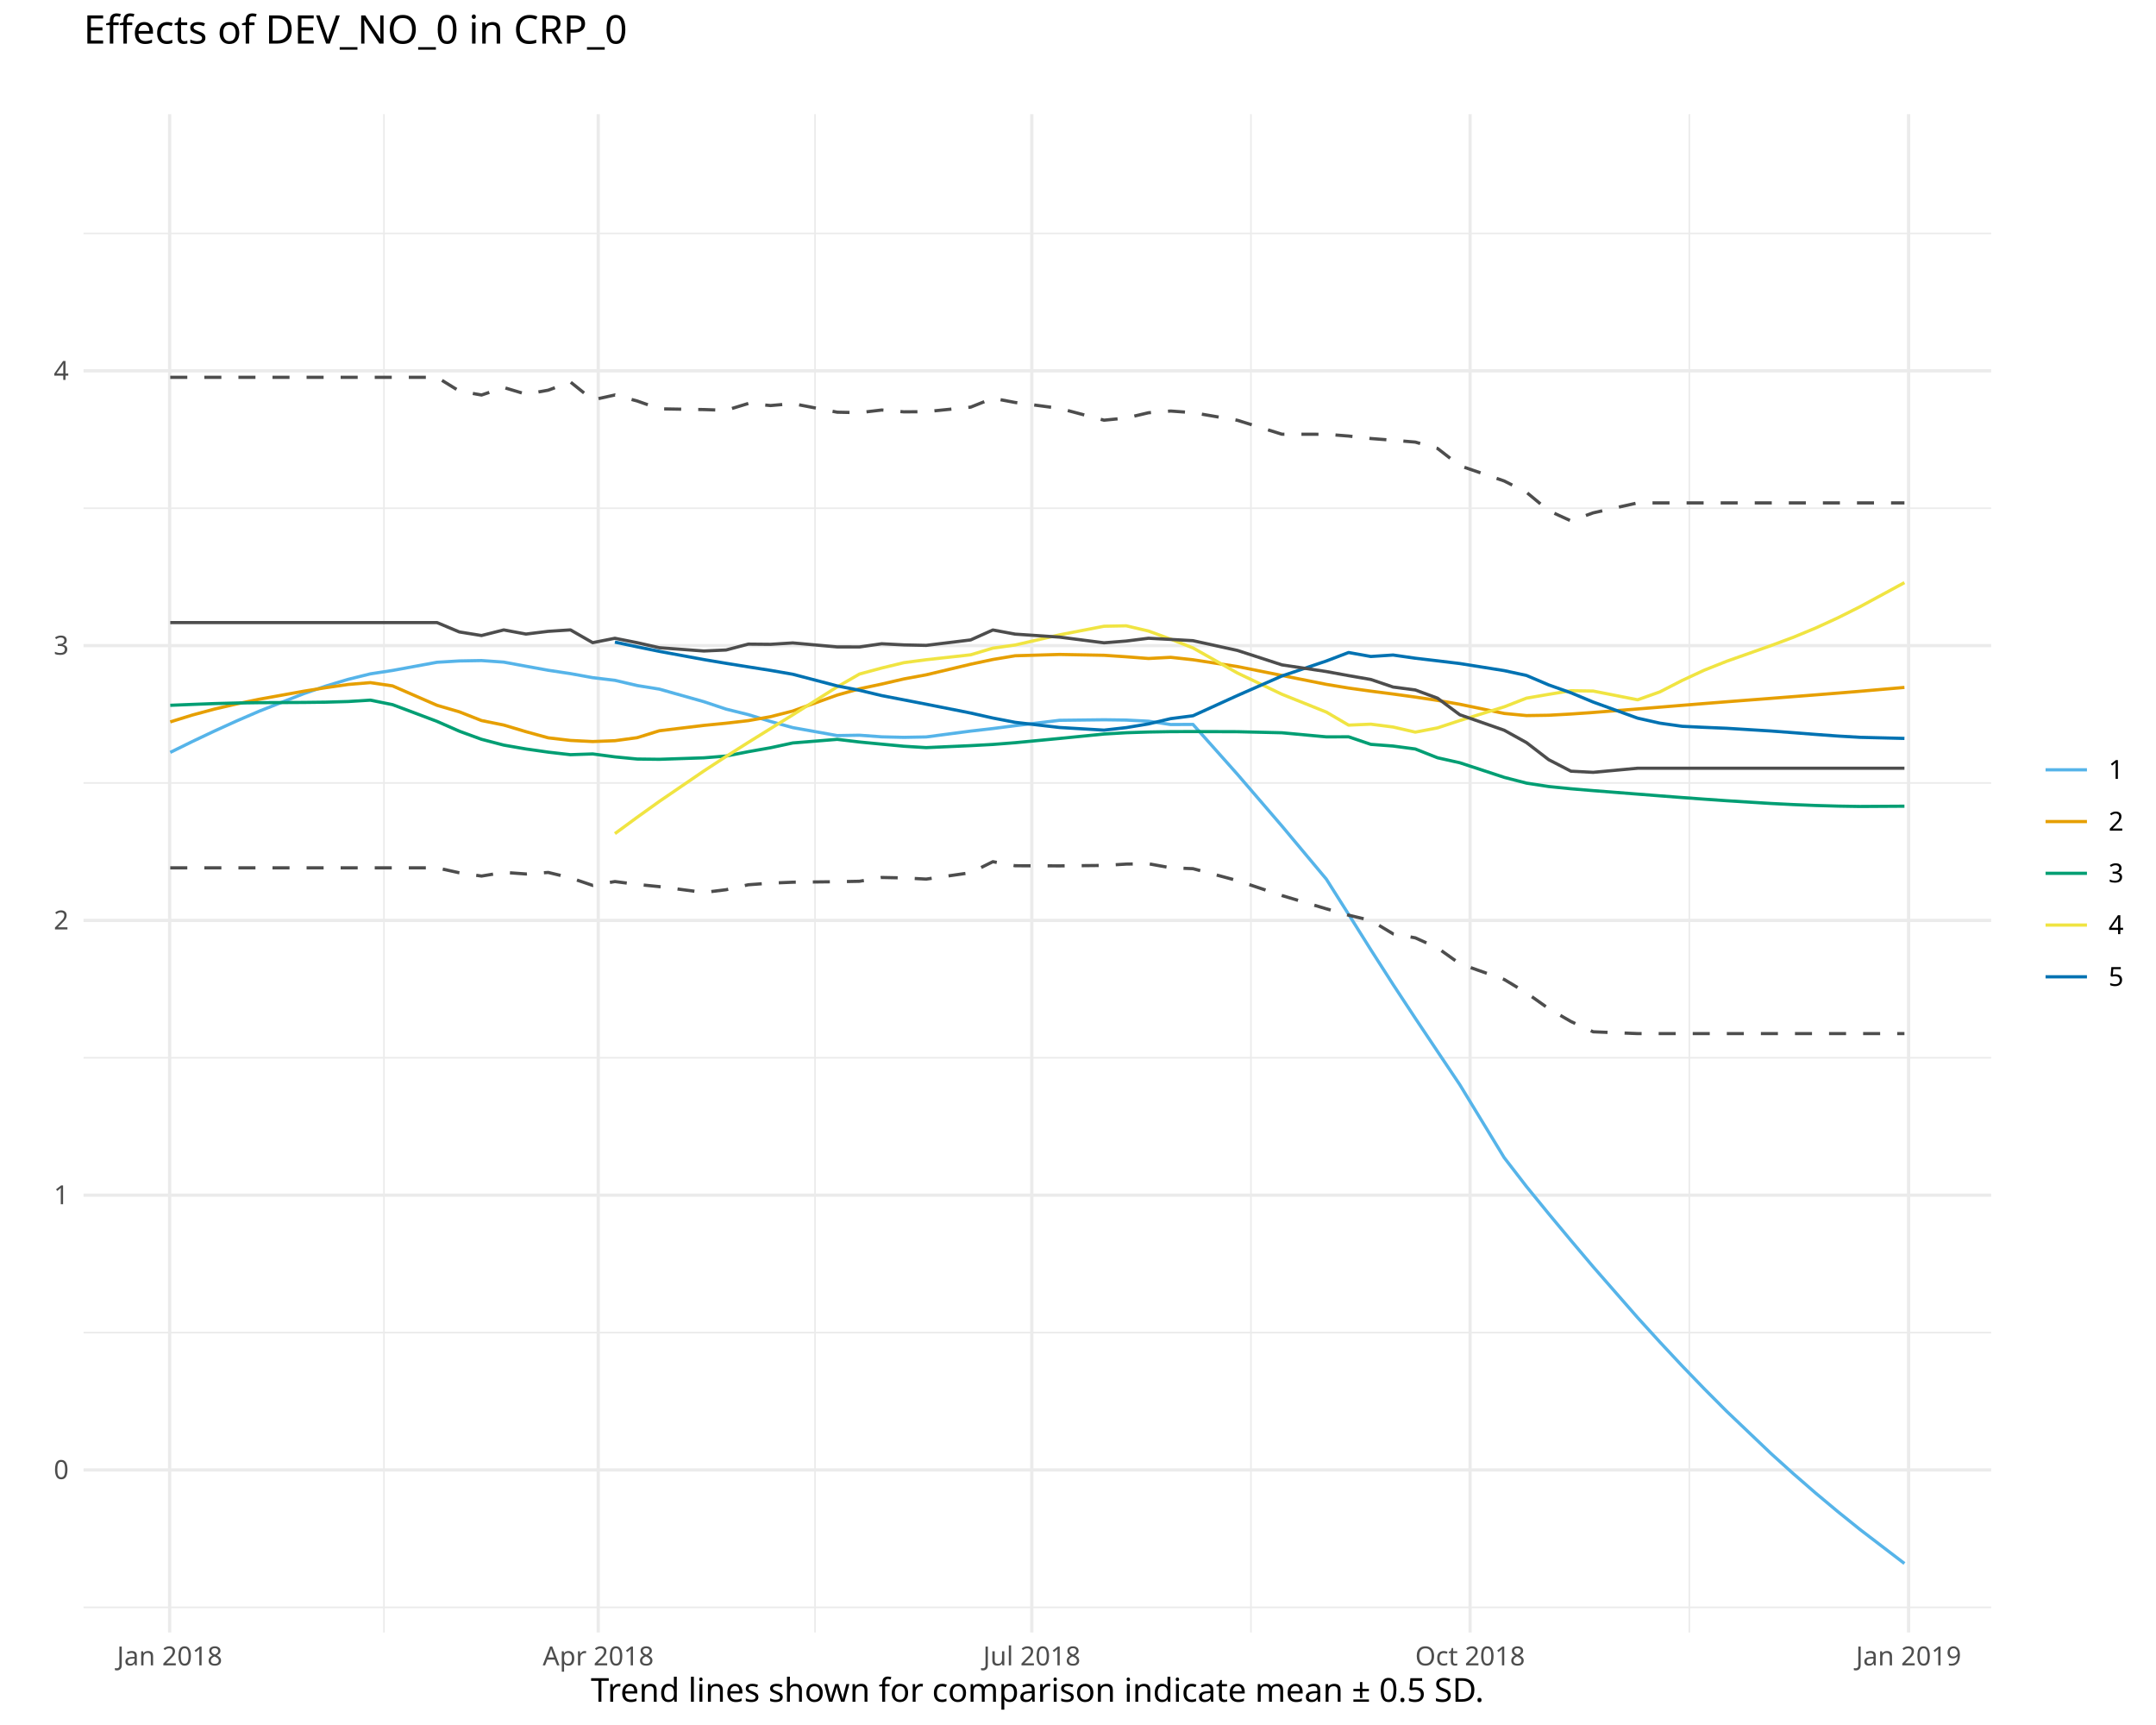
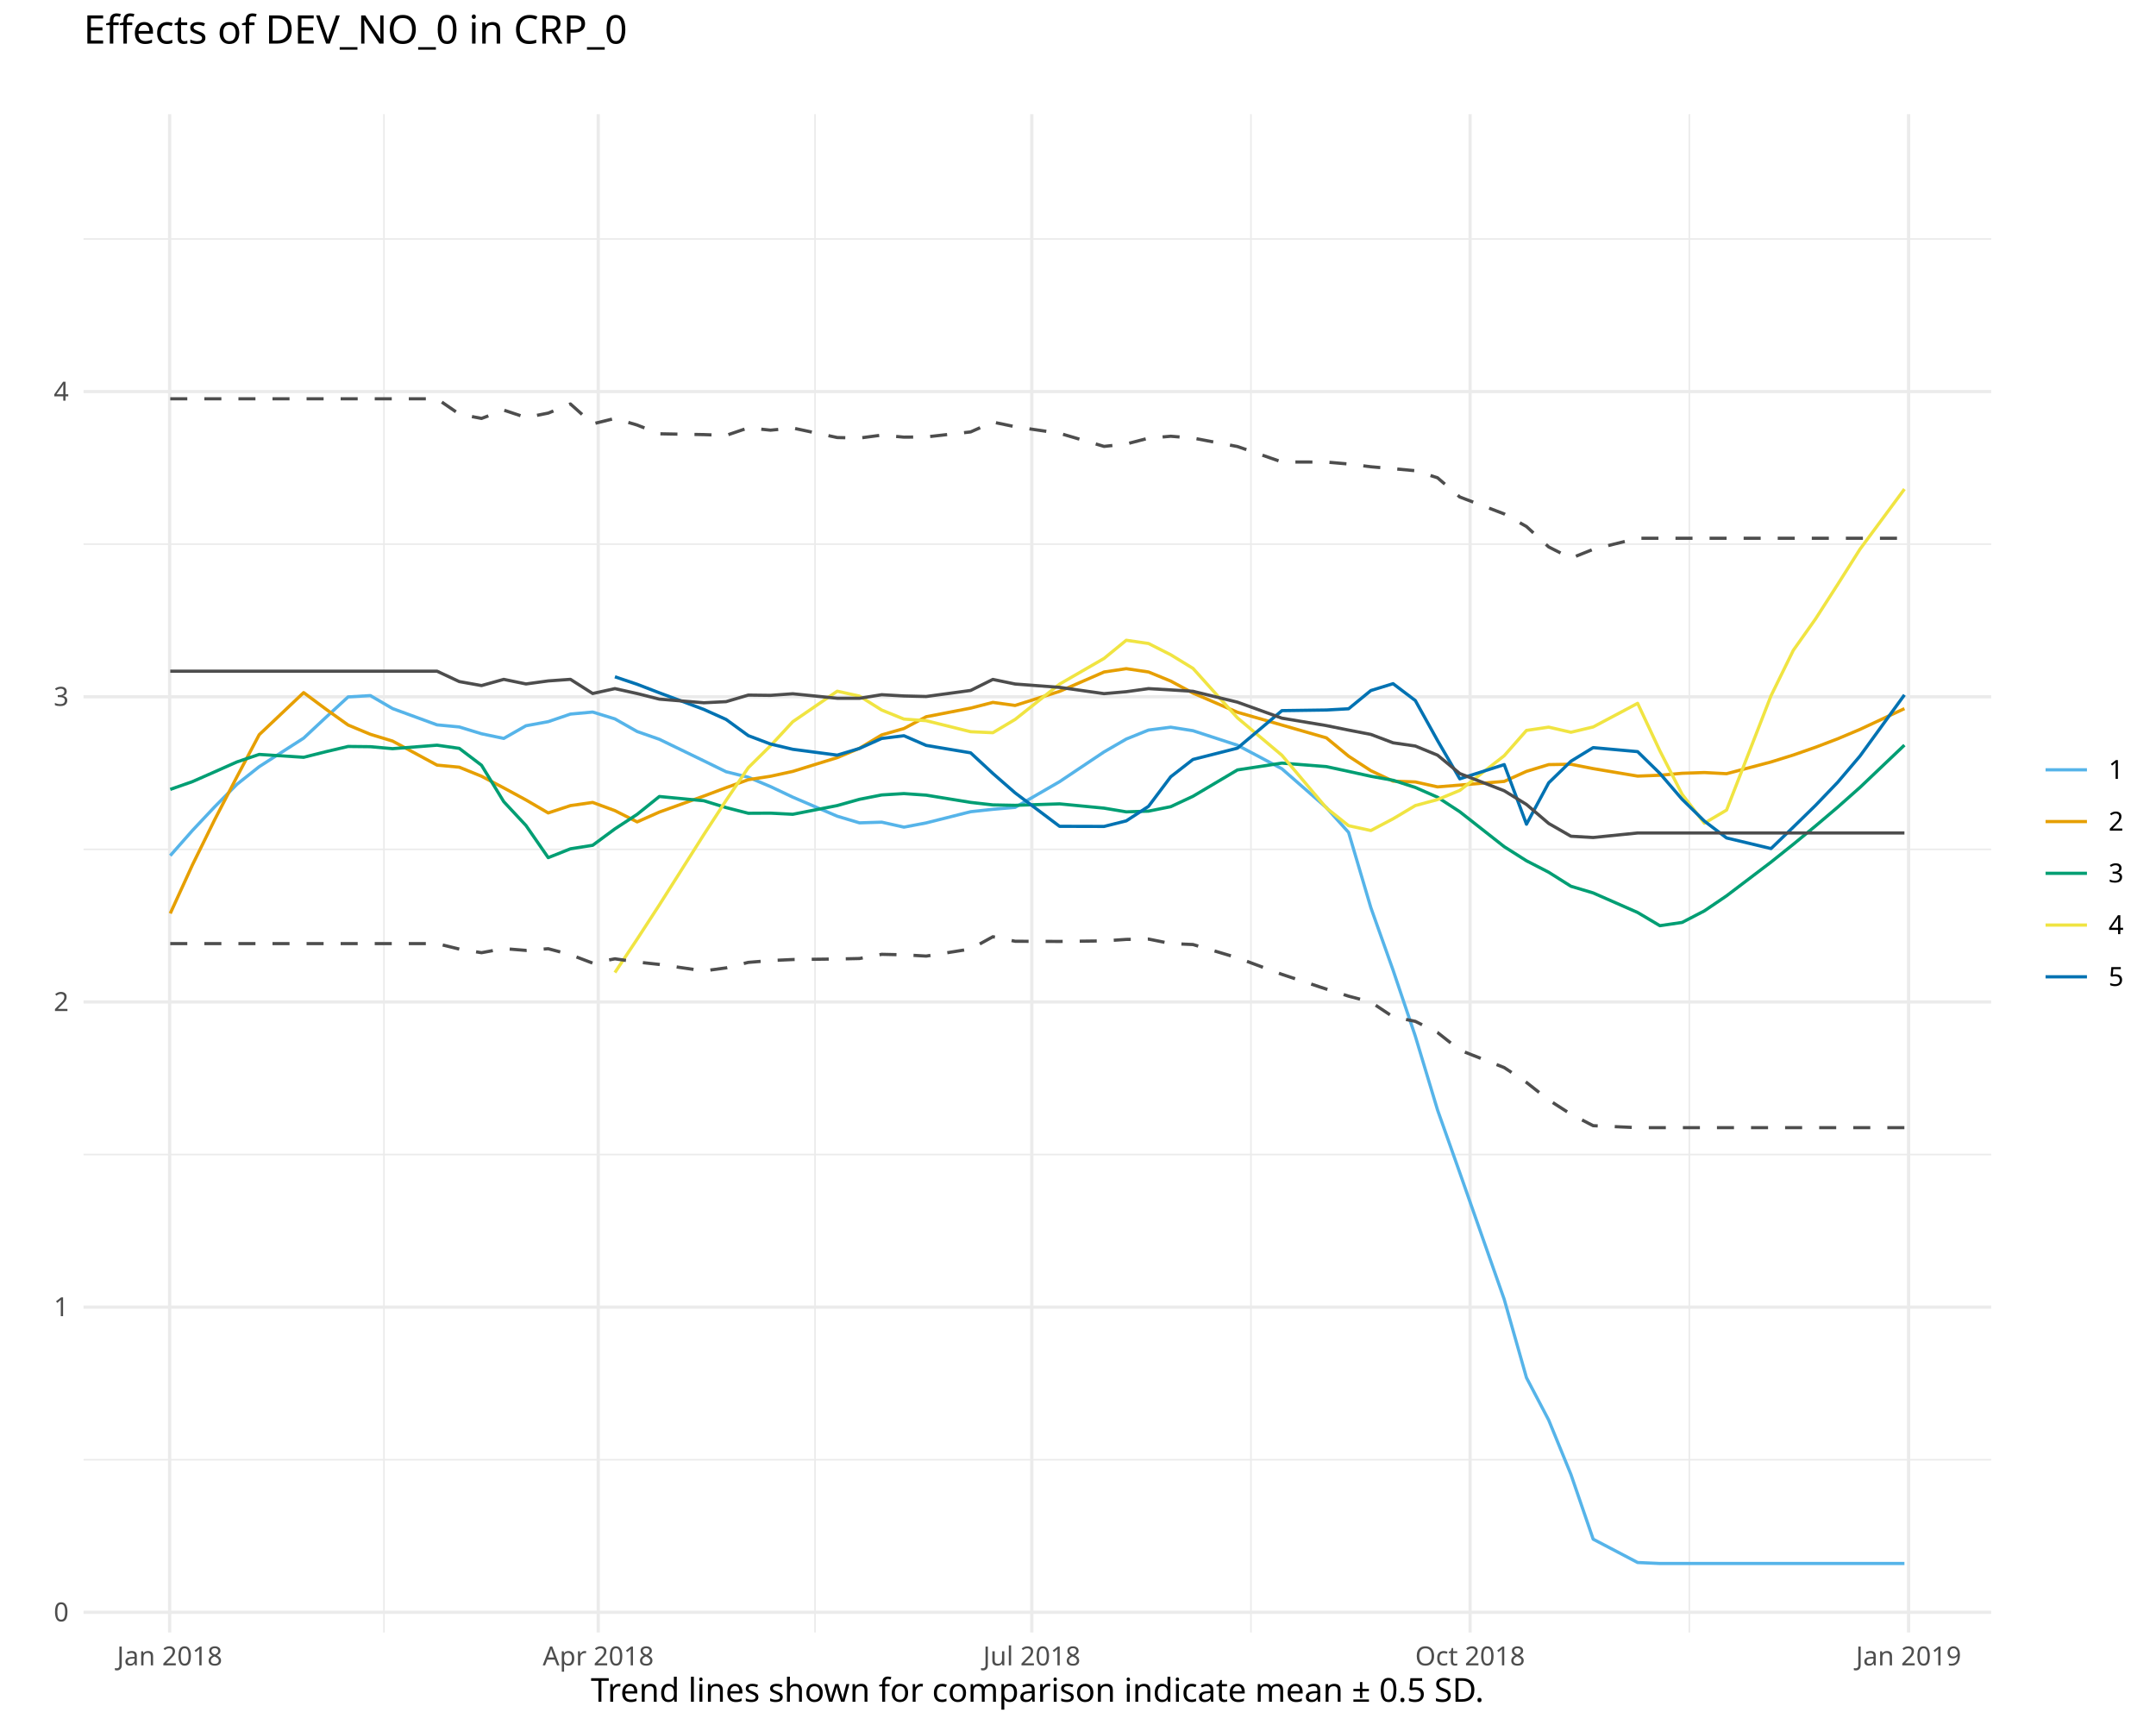
<svg xmlns="http://www.w3.org/2000/svg" class="svglite" data-engine-version="2.0" width="720.00pt" height="576.00pt" viewBox="0 0 720.00 576.00">
  <defs>
    <style type="text/css">
    .svglite line, .svglite polyline, .svglite polygon, .svglite path, .svglite rect, .svglite circle {
      fill: none;
      stroke: #000000;
      stroke-linecap: round;
      stroke-linejoin: round;
      stroke-miterlimit: 10.00;
    }
  </style>
  </defs>
  <rect width="100%" height="100%" style="stroke: none; fill: #FFFFFF;" />
  <defs>
    <clipPath id="cpMC4wMHw3MjAuMDB8MC4wMHw1NzYuMDA=">
      <rect x="0.00" y="0.00" width="720.00" height="576.00" />
    </clipPath>
  </defs>
  <g clip-path="url(#cpMC4wMHw3MjAuMDB8MC4wMHw1NzYuMDA=)">
</g>
  <defs>
    <clipPath id="cpMjcuOTB8NjY0Ljk1fDM4LjEyfDU0NS4xMQ==">
      <rect x="27.90" y="38.12" width="637.05" height="507.00" />
    </clipPath>
  </defs>
  <g clip-path="url(#cpMjcuOTB8NjY0Ljk1fDM4LjEyfDU0NS4xMQ==)">
-     <polyline points="27.90,536.71 664.95,536.71 " style="stroke-width: 0.53; stroke: #EBEBEB; stroke-linecap: butt;" />
-     <polyline points="27.90,444.96 664.95,444.96 " style="stroke-width: 0.53; stroke: #EBEBEB; stroke-linecap: butt;" />
-     <polyline points="27.90,353.20 664.95,353.20 " style="stroke-width: 0.53; stroke: #EBEBEB; stroke-linecap: butt;" />
-     <polyline points="27.90,261.45 664.95,261.45 " style="stroke-width: 0.53; stroke: #EBEBEB; stroke-linecap: butt;" />
-     <polyline points="27.90,169.70 664.95,169.70 " style="stroke-width: 0.53; stroke: #EBEBEB; stroke-linecap: butt;" />
-     <polyline points="27.90,77.94 664.95,77.94 " style="stroke-width: 0.53; stroke: #EBEBEB; stroke-linecap: butt;" />
+     <polyline points="27.90,487.42 664.95,487.42 " style="stroke-width: 0.53; stroke: #EBEBEB; stroke-linecap: butt;" />
+     <polyline points="27.90,385.51 664.95,385.51 " style="stroke-width: 0.53; stroke: #EBEBEB; stroke-linecap: butt;" />
+     <polyline points="27.90,283.61 664.95,283.61 " style="stroke-width: 0.53; stroke: #EBEBEB; stroke-linecap: butt;" />
+     <polyline points="27.90,181.70 664.95,181.70 " style="stroke-width: 0.53; stroke: #EBEBEB; stroke-linecap: butt;" />
+     <polyline points="27.90,79.80 664.95,79.80 " style="stroke-width: 0.53; stroke: #EBEBEB; stroke-linecap: butt;" />
    <polyline points="128.22,545.11 128.22,38.12 " style="stroke-width: 0.53; stroke: #EBEBEB; stroke-linecap: butt;" />
    <polyline points="272.18,545.11 272.18,38.12 " style="stroke-width: 0.53; stroke: #EBEBEB; stroke-linecap: butt;" />
    <polyline points="417.75,545.11 417.75,38.12 " style="stroke-width: 0.53; stroke: #EBEBEB; stroke-linecap: butt;" />
    <polyline points="564.16,545.11 564.16,38.12 " style="stroke-width: 0.53; stroke: #EBEBEB; stroke-linecap: butt;" />
-     <polyline points="27.90,490.83 664.95,490.83 " style="stroke-width: 1.07; stroke: #EBEBEB; stroke-linecap: butt;" />
-     <polyline points="27.90,399.08 664.95,399.08 " style="stroke-width: 1.07; stroke: #EBEBEB; stroke-linecap: butt;" />
-     <polyline points="27.90,307.33 664.95,307.33 " style="stroke-width: 1.07; stroke: #EBEBEB; stroke-linecap: butt;" />
-     <polyline points="27.90,215.57 664.95,215.57 " style="stroke-width: 1.07; stroke: #EBEBEB; stroke-linecap: butt;" />
-     <polyline points="27.90,123.82 664.95,123.82 " style="stroke-width: 1.07; stroke: #EBEBEB; stroke-linecap: butt;" />
+     <polyline points="27.90,538.37 664.95,538.37 " style="stroke-width: 1.07; stroke: #EBEBEB; stroke-linecap: butt;" />
+     <polyline points="27.90,436.47 664.95,436.47 " style="stroke-width: 1.07; stroke: #EBEBEB; stroke-linecap: butt;" />
+     <polyline points="27.90,334.56 664.95,334.56 " style="stroke-width: 1.07; stroke: #EBEBEB; stroke-linecap: butt;" />
+     <polyline points="27.90,232.66 664.95,232.66 " style="stroke-width: 1.07; stroke: #EBEBEB; stroke-linecap: butt;" />
+     <polyline points="27.90,130.75 664.95,130.75 " style="stroke-width: 1.07; stroke: #EBEBEB; stroke-linecap: butt;" />
    <polyline points="56.66,545.11 56.66,38.12 " style="stroke-width: 1.07; stroke: #EBEBEB; stroke-linecap: butt;" />
    <polyline points="199.78,545.11 199.78,38.12 " style="stroke-width: 1.07; stroke: #EBEBEB; stroke-linecap: butt;" />
    <polyline points="344.57,545.11 344.57,38.12 " style="stroke-width: 1.07; stroke: #EBEBEB; stroke-linecap: butt;" />
    <polyline points="490.94,545.11 490.94,38.12 " style="stroke-width: 1.07; stroke: #EBEBEB; stroke-linecap: butt;" />
    <polyline points="637.38,545.11 637.38,38.12 " style="stroke-width: 1.07; stroke: #EBEBEB; stroke-linecap: butt;" />
-     <polyline points="56.86,251.23 64.28,247.58 71.71,244.06 79.13,240.69 86.56,237.48 101.40,231.63 108.83,229.08 116.25,226.85 123.68,225.01 131.10,223.87 145.95,221.14 153.38,220.70 160.80,220.57 168.23,221.09 175.65,222.46 183.08,223.81 190.50,224.93 197.93,226.28 205.35,227.17 212.78,228.91 220.20,230.11 235.05,234.30 242.48,236.78 249.90,238.62 257.33,240.91 264.75,242.96 279.60,245.62 287.03,245.50 294.45,246.04 301.87,246.21 309.30,246.07 324.15,244.12 331.57,243.27 339.00,242.31 353.85,240.52 368.70,240.34 376.12,240.44 383.55,240.82 390.97,241.93 398.40,241.89 413.25,258.56 428.10,275.82 442.95,293.58 450.37,305.32 457.80,317.15 465.22,328.73 472.65,340.02 480.07,351.11 487.50,362.19 502.34,386.57 509.77,396.20 517.19,405.30 524.62,414.22 532.04,423.00 546.89,439.98 554.32,448.14 561.74,456.08 569.17,463.77 576.59,471.22 591.44,485.37 598.87,492.07 606.29,498.52 613.72,504.73 621.14,510.71 635.99,522.07 " style="stroke-width: 1.07; stroke: #56B4E9; stroke-linecap: butt;" />
-     <polyline points="56.86,241.05 64.28,238.75 71.71,236.75 79.13,235.03 86.56,233.49 101.40,230.81 108.83,229.62 116.25,228.55 123.68,227.94 131.10,229.03 145.95,235.51 153.38,237.68 160.80,240.60 168.23,242.10 175.65,244.32 183.08,246.37 190.50,247.24 197.93,247.61 205.35,247.33 212.78,246.32 220.20,244.01 235.05,242.22 242.48,241.49 249.90,240.63 257.33,239.31 264.75,237.42 279.60,232.09 287.03,230.00 294.45,228.42 301.87,226.70 309.30,225.33 324.15,221.79 331.57,220.21 339.00,218.97 353.85,218.53 368.70,218.81 376.12,219.31 383.55,219.88 390.97,219.49 398.40,220.30 413.25,222.57 442.95,228.52 450.37,229.75 457.80,230.78 465.22,231.74 472.65,232.76 480.07,233.87 487.50,235.16 502.34,238.23 509.77,238.94 517.19,238.83 524.62,238.42 532.04,237.90 546.89,236.73 554.32,236.13 561.74,235.52 569.17,234.92 576.59,234.33 591.44,233.19 598.87,232.61 606.29,232.03 613.72,231.44 621.14,230.83 635.99,229.54 " style="stroke-width: 1.07; stroke: #E69F00; stroke-linecap: butt;" />
-     <polyline points="56.86,235.51 64.28,235.21 71.71,234.93 79.13,234.74 86.56,234.63 101.40,234.55 108.83,234.46 116.25,234.25 123.68,233.79 131.10,235.29 145.95,240.88 153.38,244.15 160.80,246.86 168.23,248.80 175.65,250.09 183.08,251.15 190.50,252.00 197.93,251.75 205.35,252.73 212.78,253.45 220.20,253.54 235.05,253.05 242.48,252.45 249.90,251.00 257.33,249.68 264.75,248.08 279.60,246.88 287.03,247.76 294.45,248.48 301.87,249.18 309.30,249.64 324.15,248.98 331.57,248.58 339.00,248.00 353.85,246.58 368.70,245.10 376.12,244.67 383.55,244.43 390.97,244.30 398.40,244.28 413.25,244.33 428.10,244.68 442.95,246.05 450.37,246.03 457.80,248.55 465.22,249.11 472.65,250.10 480.07,253.03 487.50,254.69 502.34,259.57 509.77,261.49 517.19,262.63 524.62,263.38 532.04,264.00 546.89,265.16 554.32,265.74 561.74,266.31 569.17,266.85 576.59,267.37 591.44,268.29 598.87,268.66 606.29,268.96 613.72,269.17 621.14,269.29 635.99,269.20 " style="stroke-width: 1.07; stroke: #009E73; stroke-linecap: butt;" />
-     <polyline points="205.35,278.36 212.78,272.90 220.20,267.59 235.05,257.44 242.48,252.59 249.90,247.89 257.33,243.28 264.75,238.70 279.60,229.35 287.03,225.07 294.45,223.06 301.87,221.27 309.30,220.29 324.15,218.65 331.57,216.42 339.00,215.38 353.85,211.98 368.70,209.11 376.12,208.97 383.55,210.71 390.97,213.43 398.40,216.35 413.25,224.73 428.10,231.82 442.95,237.78 450.37,242.13 457.80,241.81 465.22,242.76 472.65,244.47 480.07,243.05 487.50,240.60 502.34,236.02 509.77,233.12 517.19,231.85 524.62,230.64 532.04,230.75 546.89,233.67 554.32,231.03 561.74,227.22 569.17,223.77 576.59,220.82 591.44,215.57 598.87,212.80 606.29,209.73 613.72,206.32 621.14,202.60 635.99,194.55 " style="stroke-width: 1.07; stroke: #F0E442; stroke-linecap: butt;" />
-     <polyline points="205.35,214.41 212.78,215.98 220.20,217.50 235.05,220.24 242.48,221.49 249.90,222.68 257.33,223.85 264.75,225.14 279.60,229.04 287.03,230.49 294.45,232.27 301.87,233.70 309.30,235.14 324.15,238.09 331.57,239.76 339.00,241.19 353.85,242.92 368.70,243.80 376.12,242.96 383.55,241.72 390.97,239.96 398.40,239.00 413.25,232.24 428.10,225.72 442.95,220.71 450.37,217.88 457.80,219.21 465.22,218.72 472.65,219.79 480.07,220.66 487.50,221.56 502.34,223.93 509.77,225.54 517.19,228.70 524.62,231.33 532.04,234.42 546.89,239.80 554.32,241.47 561.74,242.52 569.17,242.87 576.59,243.18 591.44,244.09 598.87,244.65 606.29,245.23 613.72,245.77 621.14,246.20 635.99,246.57 " style="stroke-width: 1.07; stroke: #0072B2; stroke-linecap: butt;" />
-     <polyline points="56.86,289.79 64.28,289.79 71.71,289.79 79.13,289.79 86.56,289.79 101.40,289.79 108.83,289.79 116.25,289.79 123.68,289.79 131.10,289.79 145.95,289.79 153.38,291.43 160.80,292.53 168.23,291.29 175.65,291.83 183.08,291.32 190.50,293.12 197.93,295.65 205.35,294.36 212.78,295.32 220.20,296.06 235.05,298.00 242.48,297.09 249.90,295.43 257.33,294.89 264.75,294.58 279.60,294.41 287.03,294.27 294.45,293.00 301.87,293.15 309.30,293.54 324.15,291.41 331.57,287.73 339.00,289.08 353.85,289.13 368.70,288.98 376.12,288.53 383.55,288.42 390.97,289.77 398.40,290.06 413.25,294.05 428.10,299.03 442.95,303.47 450.37,305.59 457.80,307.35 465.22,311.82 472.65,313.16 480.07,316.52 487.50,321.81 502.34,327.06 509.77,331.53 517.19,336.80 524.62,341.09 532.04,344.53 546.89,345.13 554.32,345.13 561.74,345.13 569.17,345.13 576.59,345.13 591.44,345.13 598.87,345.13 606.29,345.13 613.72,345.13 621.14,345.13 635.99,345.13 " style="stroke-width: 1.07; stroke: #4D4D4D; stroke-dasharray: 5.69,5.69; stroke-linecap: butt;" />
-     <polyline points="56.86,207.89 64.28,207.89 71.71,207.89 79.13,207.89 86.56,207.89 101.40,207.89 108.83,207.89 116.25,207.89 123.68,207.89 131.10,207.89 145.95,207.89 153.38,211.01 160.80,212.21 168.23,210.34 175.65,211.72 183.08,210.81 190.50,210.33 197.93,214.59 205.35,213.13 212.78,214.60 220.20,216.28 235.05,217.38 242.48,217.04 249.90,215.08 257.33,215.15 264.75,214.68 279.60,216.02 287.03,216.03 294.45,214.96 301.87,215.34 309.30,215.50 324.15,213.68 331.57,210.36 339.00,211.74 353.85,212.74 368.70,214.64 376.12,214.05 383.55,213.12 390.97,213.51 398.40,213.93 413.25,217.19 428.10,222.01 442.95,224.24 450.37,225.60 457.80,226.89 465.22,229.41 472.65,230.39 480.07,233.13 487.50,238.66 502.34,243.84 509.77,247.96 517.19,253.67 524.62,257.51 532.04,257.89 546.89,256.52 554.32,256.52 561.74,256.52 569.17,256.52 576.59,256.52 591.44,256.52 598.87,256.52 606.29,256.52 613.72,256.52 621.14,256.52 635.99,256.52 " style="stroke-width: 1.07; stroke: #4D4D4D; stroke-linecap: butt;" />
-     <polyline points="56.86,125.99 64.28,125.99 71.71,125.99 79.13,125.99 86.56,125.99 101.40,125.99 108.83,125.99 116.25,125.99 123.68,125.99 131.10,125.99 145.95,125.99 153.38,130.58 160.80,131.90 168.23,129.39 175.65,131.62 183.08,130.29 190.50,127.55 197.93,133.53 205.35,131.89 212.78,133.89 220.20,136.51 235.05,136.76 242.48,137.00 249.90,134.72 257.33,135.42 264.75,134.77 279.60,137.64 287.03,137.79 294.45,136.91 301.87,137.52 309.30,137.46 324.15,135.95 331.57,132.99 339.00,134.39 353.85,136.36 368.70,140.31 376.12,139.57 383.55,137.82 390.97,137.25 398.40,137.79 413.25,140.34 428.10,144.99 442.95,145.01 450.37,145.60 457.80,146.43 465.22,147.00 472.65,147.62 480.07,149.74 487.50,155.51 502.34,160.61 509.77,164.38 517.19,170.53 524.62,173.93 532.04,171.25 546.89,167.92 554.32,167.92 561.74,167.92 569.17,167.92 576.59,167.92 591.44,167.92 598.87,167.92 606.29,167.92 613.72,167.92 621.14,167.92 635.99,167.92 " style="stroke-width: 1.07; stroke: #4D4D4D; stroke-dasharray: 5.69,5.69; stroke-linecap: butt;" />
+     <polyline points="56.86,285.71 64.28,277.29 71.71,269.39 79.13,261.89 86.56,256.00 101.40,246.48 108.83,239.54 116.25,232.71 123.68,232.27 131.10,236.60 145.95,242.04 153.38,242.74 160.80,245.01 168.23,246.57 175.65,242.34 183.08,240.97 190.50,238.44 197.93,237.76 205.35,240.05 212.78,244.26 220.20,246.86 235.05,254.06 242.48,257.69 249.90,259.53 257.33,262.66 264.75,266.18 279.60,272.54 287.03,274.76 294.45,274.53 301.87,276.19 309.30,274.78 324.15,271.04 331.57,270.24 339.00,269.59 353.85,261.01 368.70,251.07 376.12,246.78 383.55,243.78 390.97,242.82 398.40,243.99 413.25,248.84 428.10,256.71 442.95,269.68 450.37,277.95 457.80,303.08 465.22,323.95 472.65,346.00 480.07,370.64 487.50,391.59 502.34,433.88 509.77,460.04 517.19,474.18 524.62,492.35 532.04,513.95 546.89,521.74 554.32,522.07 561.74,522.07 569.17,522.07 576.59,522.07 591.44,522.07 598.87,522.07 606.29,522.07 613.72,522.07 621.14,522.07 635.99,522.07 " style="stroke-width: 1.07; stroke: #56B4E9; stroke-linecap: butt;" />
+     <polyline points="56.86,305.01 64.28,288.77 71.71,273.67 79.13,259.37 86.56,245.33 101.40,231.27 108.83,236.79 116.25,242.09 123.68,245.19 131.10,247.45 145.95,255.48 153.38,256.18 160.80,259.19 168.23,263.09 175.65,267.11 183.08,271.45 190.50,269.00 197.93,267.94 205.35,270.68 212.78,274.44 220.20,271.16 235.05,265.81 242.48,263.02 249.90,260.35 257.33,259.20 264.75,257.58 279.60,252.98 287.03,249.86 294.45,245.40 301.87,243.27 309.30,239.33 324.15,236.45 331.57,234.54 339.00,235.56 353.85,230.86 368.70,224.39 376.12,223.28 383.55,224.38 390.97,227.42 398.40,231.43 413.25,237.83 442.95,246.38 450.37,252.50 457.80,257.34 465.22,260.83 472.65,261.10 480.07,262.75 487.50,262.15 502.34,260.92 509.77,257.57 517.19,255.31 524.62,255.19 532.04,256.65 546.89,259.15 554.32,258.87 561.74,258.21 569.17,257.96 576.59,258.35 591.44,254.43 598.87,252.11 606.29,249.52 613.72,246.69 621.14,243.56 635.99,236.62 " style="stroke-width: 1.07; stroke: #E69F00; stroke-linecap: butt;" />
+     <polyline points="56.86,263.59 64.28,260.99 71.71,257.72 79.13,254.42 86.56,251.91 101.40,252.87 108.83,251.00 116.25,249.25 123.68,249.33 131.10,249.99 145.95,248.83 153.38,249.89 160.80,255.52 168.23,267.68 175.65,275.65 183.08,286.38 190.50,283.43 197.93,282.25 205.35,276.77 212.78,271.92 220.20,265.96 235.05,267.38 242.48,269.66 249.90,271.56 257.33,271.52 264.75,271.90 279.60,268.99 287.03,266.90 294.45,265.44 301.87,264.99 309.30,265.51 324.15,267.93 331.57,268.77 339.00,268.91 353.85,268.42 368.70,269.85 376.12,271.09 383.55,270.85 390.97,269.36 398.40,265.89 413.25,257.09 428.10,254.81 442.95,255.98 450.37,257.58 457.80,259.21 465.22,260.55 472.65,262.94 480.07,266.20 487.50,271.05 502.34,282.72 509.77,287.43 517.19,291.25 524.62,295.94 532.04,298.16 546.89,304.69 554.32,309.10 561.74,308.01 569.17,304.16 576.59,299.13 591.44,287.86 598.87,281.92 606.29,275.81 613.72,269.51 621.14,262.93 635.99,248.80 " style="stroke-width: 1.07; stroke: #009E73; stroke-linecap: butt;" />
+     <polyline points="205.35,324.75 212.78,313.58 220.20,302.15 235.05,278.68 242.48,267.26 249.90,256.33 257.33,249.00 264.75,240.99 279.60,230.80 287.03,232.44 294.45,237.10 301.87,240.11 309.30,240.65 324.15,244.33 331.57,244.66 339.00,240.23 353.85,228.43 368.70,219.86 376.12,213.79 383.55,214.87 390.97,218.63 398.40,223.18 413.25,239.70 428.10,252.20 442.95,269.79 450.37,275.71 457.80,277.32 465.22,273.41 472.65,268.99 480.07,266.99 487.50,263.93 502.34,252.34 509.77,243.90 517.19,242.80 524.62,244.51 532.04,242.74 546.89,234.85 554.32,250.71 561.74,265.21 569.17,274.88 576.59,270.49 591.44,232.31 598.87,217.16 606.29,206.68 613.72,195.12 621.14,183.39 635.99,163.31 " style="stroke-width: 1.07; stroke: #F0E442; stroke-linecap: butt;" />
+     <polyline points="205.35,225.99 212.78,228.49 220.20,231.34 235.05,236.89 242.48,240.23 249.90,245.64 257.33,248.44 264.75,250.20 279.60,252.15 287.03,249.91 294.45,246.58 301.87,245.67 309.30,248.90 324.15,251.38 331.57,258.26 339.00,264.75 353.85,275.92 368.70,275.96 376.12,274.10 383.55,269.25 390.97,259.37 398.40,253.59 413.25,249.82 428.10,237.29 442.95,237.08 450.37,236.67 457.80,230.58 465.22,228.29 472.65,233.92 480.07,247.28 487.50,260.06 502.34,255.31 509.77,275.21 517.19,261.40 524.62,254.18 532.04,249.64 546.89,250.98 554.32,258.25 561.74,266.89 569.17,274.16 576.59,279.80 591.44,283.35 598.87,276.19 606.29,268.94 613.72,261.19 621.14,252.46 635.99,232.03 " style="stroke-width: 1.07; stroke: #0072B2; stroke-linecap: butt;" />
+     <polyline points="56.86,315.08 64.28,315.08 71.71,315.08 79.13,315.08 86.56,315.08 101.40,315.08 108.83,315.08 116.25,315.08 123.68,315.08 131.10,315.08 145.95,315.08 153.38,316.91 160.80,318.12 168.23,316.75 175.65,317.35 183.08,316.79 190.50,318.78 197.93,321.60 205.35,320.16 212.78,321.23 220.20,322.04 235.05,324.20 242.48,323.19 249.90,321.35 257.33,320.74 264.75,320.40 279.60,320.22 287.03,320.06 294.45,318.66 301.87,318.82 309.30,319.25 324.15,316.88 331.57,312.79 339.00,314.30 353.85,314.36 368.70,314.18 376.12,313.68 383.55,313.57 390.97,315.06 398.40,315.39 413.25,319.82 428.10,325.35 442.95,330.28 450.37,332.63 457.80,334.59 465.22,339.55 472.65,341.04 480.07,344.77 487.50,350.65 502.34,356.48 509.77,361.44 517.19,367.29 524.62,372.06 532.04,375.88 546.89,376.54 554.32,376.54 561.74,376.54 569.17,376.54 576.59,376.54 591.44,376.54 598.87,376.54 606.29,376.54 613.72,376.54 621.14,376.54 635.99,376.54 " style="stroke-width: 1.07; stroke: #4D4D4D; stroke-dasharray: 5.69,5.69; stroke-linecap: butt;" />
+     <polyline points="56.86,224.12 64.28,224.12 71.71,224.12 79.13,224.12 86.56,224.12 101.40,224.12 108.83,224.12 116.25,224.12 123.68,224.12 131.10,224.12 145.95,224.12 153.38,227.59 160.80,228.92 168.23,226.85 175.65,228.38 183.08,227.37 190.50,226.84 197.93,231.57 205.35,229.94 212.78,231.58 220.20,233.45 235.05,234.66 242.48,234.29 249.90,232.10 257.33,232.19 264.75,231.66 279.60,233.16 287.03,233.17 294.45,231.97 301.87,232.39 309.30,232.57 324.15,230.55 331.57,226.87 339.00,228.40 353.85,229.52 368.70,231.62 376.12,230.97 383.55,229.94 390.97,230.37 398.40,230.83 413.25,234.46 428.10,239.81 442.95,242.29 450.37,243.79 457.80,245.23 465.22,248.03 472.65,249.11 480.07,252.16 487.50,258.30 502.34,264.05 509.77,268.62 517.19,274.96 524.62,279.23 532.04,279.65 546.89,278.14 554.32,278.14 561.74,278.14 569.17,278.14 576.59,278.14 591.44,278.14 598.87,278.14 606.29,278.14 613.72,278.14 621.14,278.14 635.99,278.14 " style="stroke-width: 1.07; stroke: #4D4D4D; stroke-linecap: butt;" />
+     <polyline points="56.86,133.16 64.28,133.16 71.71,133.16 79.13,133.16 86.56,133.16 101.40,133.16 108.83,133.16 116.25,133.16 123.68,133.16 131.10,133.16 145.95,133.16 153.38,138.27 160.80,139.72 168.23,136.94 175.65,139.41 183.08,137.94 190.50,134.89 197.93,141.54 205.35,139.71 212.78,141.93 220.20,144.85 235.05,145.12 242.48,145.39 249.90,142.86 257.33,143.64 264.75,142.92 279.60,146.10 287.03,146.27 294.45,145.29 301.87,145.97 309.30,145.90 324.15,144.22 331.57,140.94 339.00,142.49 353.85,144.68 368.70,149.06 376.12,148.25 383.55,146.31 390.97,145.67 398.40,146.27 413.25,149.10 428.10,154.26 442.95,154.29 450.37,154.94 457.80,155.86 465.22,156.50 472.65,157.18 480.07,159.54 487.50,165.95 502.34,171.61 509.77,175.81 517.19,182.63 524.62,186.40 532.04,183.43 546.89,179.73 554.32,179.73 561.74,179.73 569.17,179.73 576.59,179.73 591.44,179.73 598.87,179.73 606.29,179.73 613.72,179.73 621.14,179.73 635.99,179.73 " style="stroke-width: 1.07; stroke: #4D4D4D; stroke-dasharray: 5.69,5.69; stroke-linecap: butt;" />
  </g>
  <g clip-path="url(#cpMC4wMHw3MjAuMDB8MC4wMHw1NzYuMDA=)">
-     <text x="22.97" y="493.86" text-anchor="end" style="font-size: 8.80px; fill: #4D4D4D; font-family: sans;" textLength="4.89px" lengthAdjust="spacingAndGlyphs">0</text>
-     <text x="22.97" y="402.11" text-anchor="end" style="font-size: 8.80px; fill: #4D4D4D; font-family: sans;" textLength="4.89px" lengthAdjust="spacingAndGlyphs">1</text>
-     <text x="22.97" y="310.35" text-anchor="end" style="font-size: 8.80px; fill: #4D4D4D; font-family: sans;" textLength="4.89px" lengthAdjust="spacingAndGlyphs">2</text>
-     <text x="22.97" y="218.60" text-anchor="end" style="font-size: 8.80px; fill: #4D4D4D; font-family: sans;" textLength="4.89px" lengthAdjust="spacingAndGlyphs">3</text>
-     <text x="22.97" y="126.85" text-anchor="end" style="font-size: 8.80px; fill: #4D4D4D; font-family: sans;" textLength="4.89px" lengthAdjust="spacingAndGlyphs">4</text>
+     <text x="22.97" y="541.40" text-anchor="end" style="font-size: 8.80px; fill: #4D4D4D; font-family: sans;" textLength="4.89px" lengthAdjust="spacingAndGlyphs">0</text>
+     <text x="22.97" y="439.49" text-anchor="end" style="font-size: 8.80px; fill: #4D4D4D; font-family: sans;" textLength="4.89px" lengthAdjust="spacingAndGlyphs">1</text>
+     <text x="22.97" y="337.59" text-anchor="end" style="font-size: 8.80px; fill: #4D4D4D; font-family: sans;" textLength="4.89px" lengthAdjust="spacingAndGlyphs">2</text>
+     <text x="22.97" y="235.68" text-anchor="end" style="font-size: 8.80px; fill: #4D4D4D; font-family: sans;" textLength="4.89px" lengthAdjust="spacingAndGlyphs">3</text>
+     <text x="22.97" y="133.78" text-anchor="end" style="font-size: 8.80px; fill: #4D4D4D; font-family: sans;" textLength="4.89px" lengthAdjust="spacingAndGlyphs">4</text>
    <text x="56.66" y="556.10" text-anchor="middle" style="font-size: 8.80px; fill: #4D4D4D; font-family: sans;" textLength="36.22px" lengthAdjust="spacingAndGlyphs">Jan 2018</text>
    <text x="199.78" y="556.10" text-anchor="middle" style="font-size: 8.80px; fill: #4D4D4D; font-family: sans;" textLength="35.72px" lengthAdjust="spacingAndGlyphs">Apr 2018</text>
    <text x="344.57" y="556.10" text-anchor="middle" style="font-size: 8.80px; fill: #4D4D4D; font-family: sans;" textLength="33.27px" lengthAdjust="spacingAndGlyphs">Jul 2018</text>
    <text x="490.94" y="556.10" text-anchor="middle" style="font-size: 8.80px; fill: #4D4D4D; font-family: sans;" textLength="35.72px" lengthAdjust="spacingAndGlyphs">Oct 2018</text>
    <text x="637.38" y="556.10" text-anchor="middle" style="font-size: 8.80px; fill: #4D4D4D; font-family: sans;" textLength="36.22px" lengthAdjust="spacingAndGlyphs">Jan 2019</text>
    <text x="346.42" y="568.24" text-anchor="middle" style="font-size: 11.00px; font-family: sans;" textLength="285.49px" lengthAdjust="spacingAndGlyphs">Trend lines shown for comparison indicate mean ± 0.5 SD.</text>
    <line x1="683.12" y1="257.05" x2="696.94" y2="257.05" style="stroke-width: 1.07; stroke: #56B4E9; stroke-linecap: butt;" />
    <line x1="683.12" y1="274.33" x2="696.94" y2="274.33" style="stroke-width: 1.07; stroke: #E69F00; stroke-linecap: butt;" />
    <line x1="683.12" y1="291.61" x2="696.94" y2="291.61" style="stroke-width: 1.07; stroke: #009E73; stroke-linecap: butt;" />
    <line x1="683.12" y1="308.89" x2="696.94" y2="308.89" style="stroke-width: 1.07; stroke: #F0E442; stroke-linecap: butt;" />
    <line x1="683.12" y1="326.17" x2="696.94" y2="326.17" style="stroke-width: 1.07; stroke: #0072B2; stroke-linecap: butt;" />
    <text x="704.15" y="260.08" style="font-size: 8.80px; font-family: sans;" textLength="4.89px" lengthAdjust="spacingAndGlyphs">1</text>
    <text x="704.15" y="277.36" style="font-size: 8.80px; font-family: sans;" textLength="4.89px" lengthAdjust="spacingAndGlyphs">2</text>
    <text x="704.15" y="294.64" style="font-size: 8.80px; font-family: sans;" textLength="4.89px" lengthAdjust="spacingAndGlyphs">3</text>
    <text x="704.15" y="311.92" style="font-size: 8.80px; font-family: sans;" textLength="4.89px" lengthAdjust="spacingAndGlyphs">4</text>
    <text x="704.15" y="329.20" style="font-size: 8.80px; font-family: sans;" textLength="4.89px" lengthAdjust="spacingAndGlyphs">5</text>
    <text x="27.90" y="14.56" style="font-size: 13.20px; font-family: sans;" textLength="187.85px" lengthAdjust="spacingAndGlyphs">Effects of DEV_NO_0 in CRP_0</text>
  </g>
</svg>
